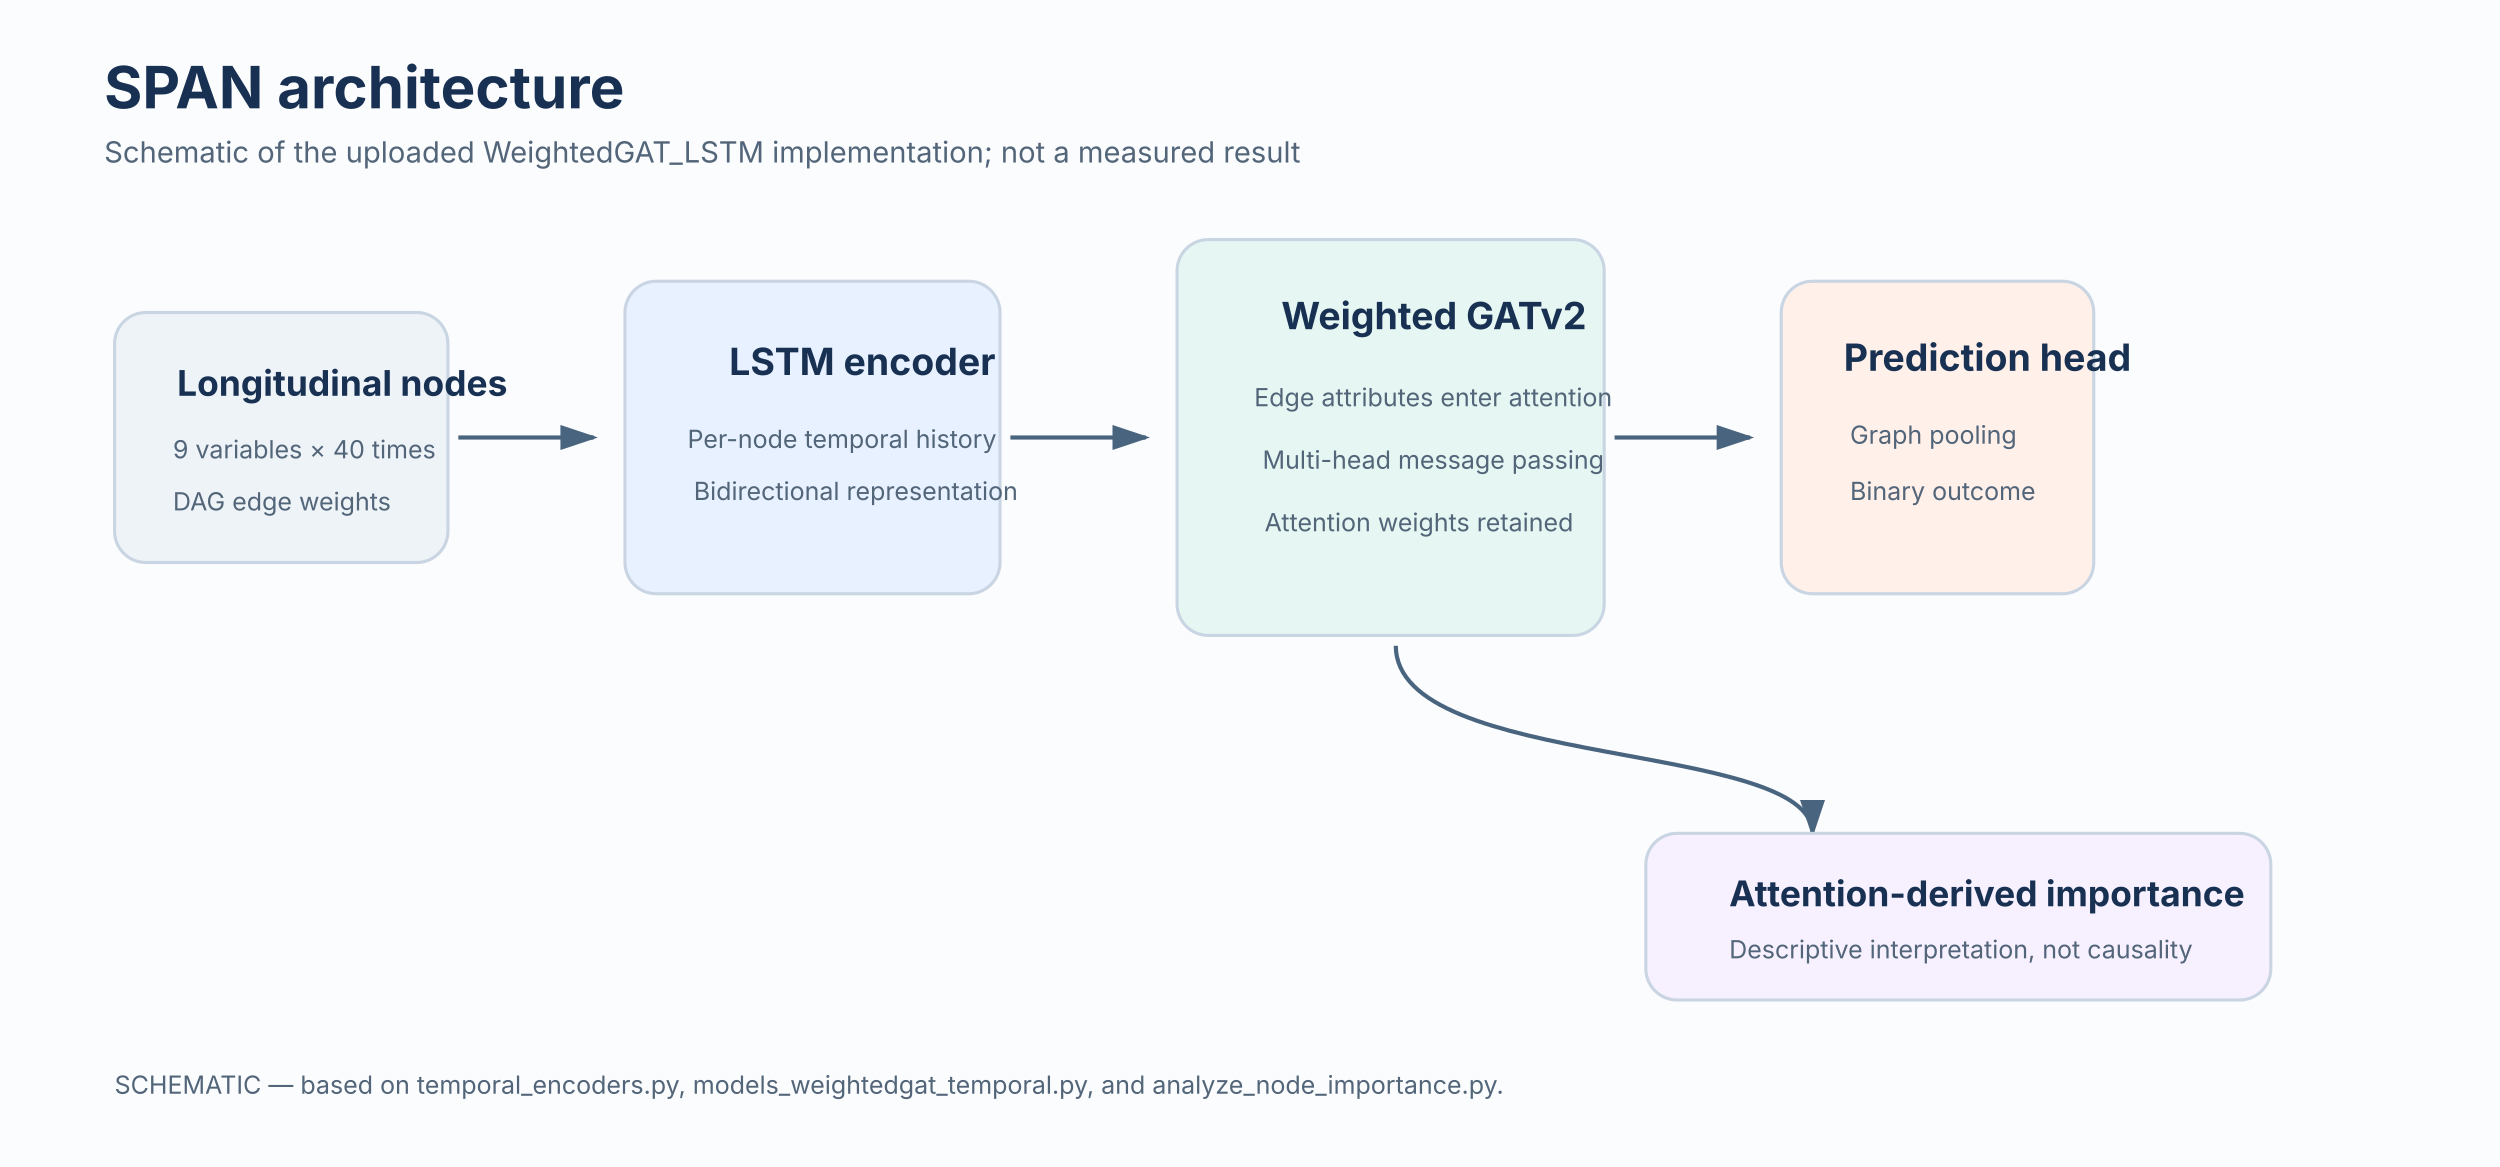
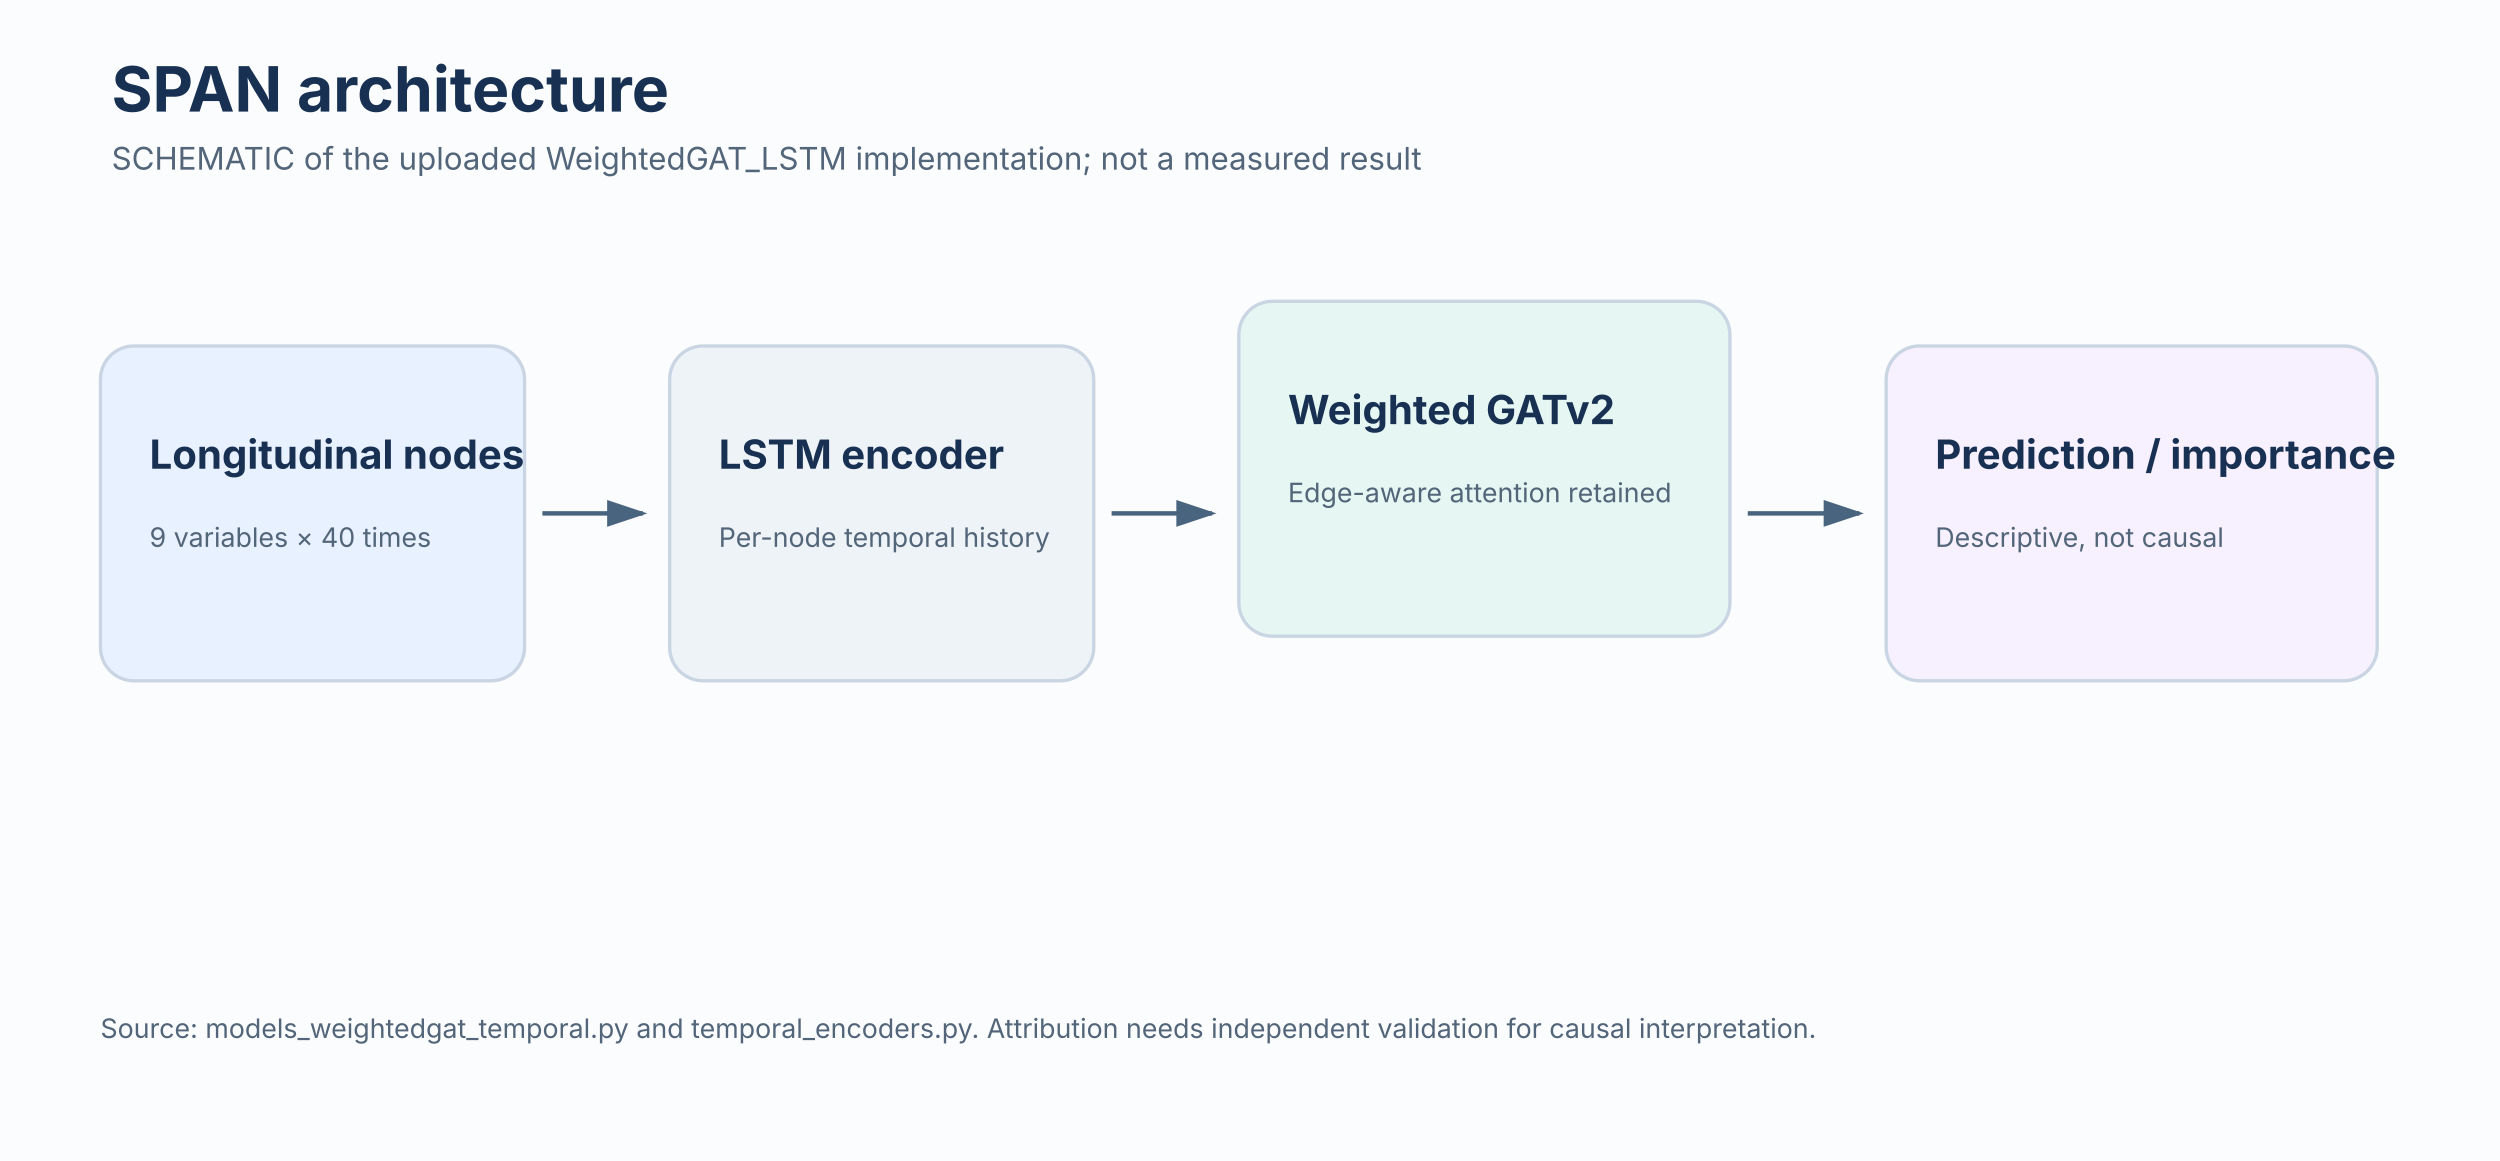
- <svg xmlns="http://www.w3.org/2000/svg" width="1200" height="560" viewBox="0 0 1200 560" role="img" aria-labelledby="title desc">
-   <style>text{font-family:Inter,Arial,sans-serif;fill:#183153}.title{font-size:28px;font-weight:700}.sub{font-size:14px;fill:#526579}.label{font-size:14px}.small{font-size:12px;fill:#526579}.value{font-size:11px;font-weight:600}.box{stroke:#c9d5e3;stroke-width:1.5}.axis{stroke:#9eafc1;stroke-width:1}.grid{stroke:#e5ebf2;stroke-width:1}.arrow{stroke:#49647e;stroke-width:2;fill:none}</style>
+ <svg xmlns="http://www.w3.org/2000/svg" width="1120" height="520" viewBox="0 0 1120 520" role="img" aria-labelledby="title desc">
+   <style>text{font-family:Inter,Arial,sans-serif;fill:#183153}.title{font-size:28px;font-weight:700}.sub{font-size:14px;fill:#526579}.label{font-size:14px}.small{font-size:12px;fill:#526579}.value{font-size:12px;font-weight:700}.box{stroke:#c9d5e3;stroke-width:1.5}.axis{stroke:#9eafc1}.grid{stroke:#e5ebf2}.arrow{stroke:#49647e;stroke-width:2;fill:none}</style>
  <rect width="100%" height="100%" fill="#fbfcfe" />
-   <text x="50" y="52" class="title">SPAN architecture</text>
-   <text x="50" y="78" class="sub">Schematic of the uploaded WeightedGAT_LSTM implementation; not a measured result</text>
+   <text x="50" y="50" class="title">SPAN architecture</text>
+   <text x="50" y="76" class="sub">SCHEMATIC of the uploaded WeightedGAT_LSTM implementation; not a measured result</text>
  <defs>
-     <marker id="arch-arrow" markerWidth="10" markerHeight="10" refX="8" refY="3" orient="auto">
+     <marker id="a" markerWidth="10" markerHeight="10" refX="8" refY="3" orient="auto">
      <path d="M0,0 L0,6 L9,3 z" fill="#49647e" />
    </marker>
  </defs>
-   <rect x="55" y="150" width="160" height="120" rx="15" fill="#eef3f8" class="box" />
-   <text x="85" y="190" font-size="17" font-weight="700">Longitudinal nodes</text>
-   <text x="83" y="220" class="small">9 variables × 40 times</text>
-   <text x="83" y="245" class="small">DAG edge weights</text>
-   <path d="M220 210 L285 210" class="arrow" marker-end="url(#arch-arrow)" />
-   <rect x="300" y="135" width="180" height="150" rx="15" fill="#e8f1ff" class="box" />
-   <text x="350" y="180" font-size="18" font-weight="700">LSTM encoder</text>
-   <text x="330" y="215" class="small">Per-node temporal history</text>
-   <text x="333" y="240" class="small">Bidirectional representation</text>
-   <path d="M485 210 L550 210" class="arrow" marker-end="url(#arch-arrow)" />
-   <rect x="565" y="115" width="205" height="190" rx="15" fill="#e6f7f3" class="box" />
-   <text x="615" y="158" font-size="18" font-weight="700">Weighted GATv2</text>
-   <text x="602" y="195" class="small">Edge attributes enter attention</text>
-   <text x="606" y="225" class="small">Multi-head message passing</text>
-   <text x="607" y="255" class="small">Attention weights retained</text>
-   <path d="M775 210 L840 210" class="arrow" marker-end="url(#arch-arrow)" />
-   <rect x="855" y="135" width="150" height="150" rx="15" fill="#fff0ea" class="box" />
-   <text x="885" y="178" font-size="18" font-weight="700">Prediction head</text>
-   <text x="888" y="213" class="small">Graph pooling</text>
-   <text x="888" y="240" class="small">Binary outcome</text>
-   <path d="M670 310 C670 370 870 355 870 400" class="arrow" marker-end="url(#arch-arrow)" />
-   <rect x="790" y="400" width="300" height="80" rx="15" fill="#f7f0ff" class="box" />
-   <text x="830" y="435" font-size="17" font-weight="700">Attention-derived importance</text>
-   <text x="830" y="460" class="small">Descriptive interpretation, not causality</text>
-   <text x="55" y="525" class="small">SCHEMATIC — based on temporal_encoders.py, models_weightedgat_temporal.py, and analyze_node_importance.py.</text>
+   <rect x="45" y="155" width="190" height="150" rx="15" fill="#e8f1ff" class="box" />
+   <text x="67" y="210" font-size="18" font-weight="700">Longitudinal nodes</text>
+   <text x="67" y="245" class="small">9 variables × 40 times</text>
+   <path d="M243 230 L288 230" class="arrow" marker-end="url(#a)" />
+   <rect x="300" y="155" width="190" height="150" rx="15" fill="#eef3f8" class="box" />
+   <text x="322" y="210" font-size="18" font-weight="700">LSTM encoder</text>
+   <text x="322" y="245" class="small">Per-node temporal history</text>
+   <path d="M498 230 L543 230" class="arrow" marker-end="url(#a)" />
+   <rect x="555" y="135" width="220" height="150" rx="15" fill="#e6f7f3" class="box" />
+   <text x="577" y="190" font-size="18" font-weight="700">Weighted GATv2</text>
+   <text x="577" y="225" class="small">Edge-aware attention retained</text>
+   <path d="M783 230 L833 230" class="arrow" marker-end="url(#a)" />
+   <rect x="845" y="155" width="220" height="150" rx="15" fill="#f7f0ff" class="box" />
+   <text x="867" y="210" font-size="18" font-weight="700">Prediction / importance</text>
+   <text x="867" y="245" class="small">Descriptive, not causal</text>
+   <text x="45" y="465" class="small">Source: models_weightedgat_temporal.py and temporal_encoders.py. Attribution needs independent validation for causal interpretation.</text>
</svg>
